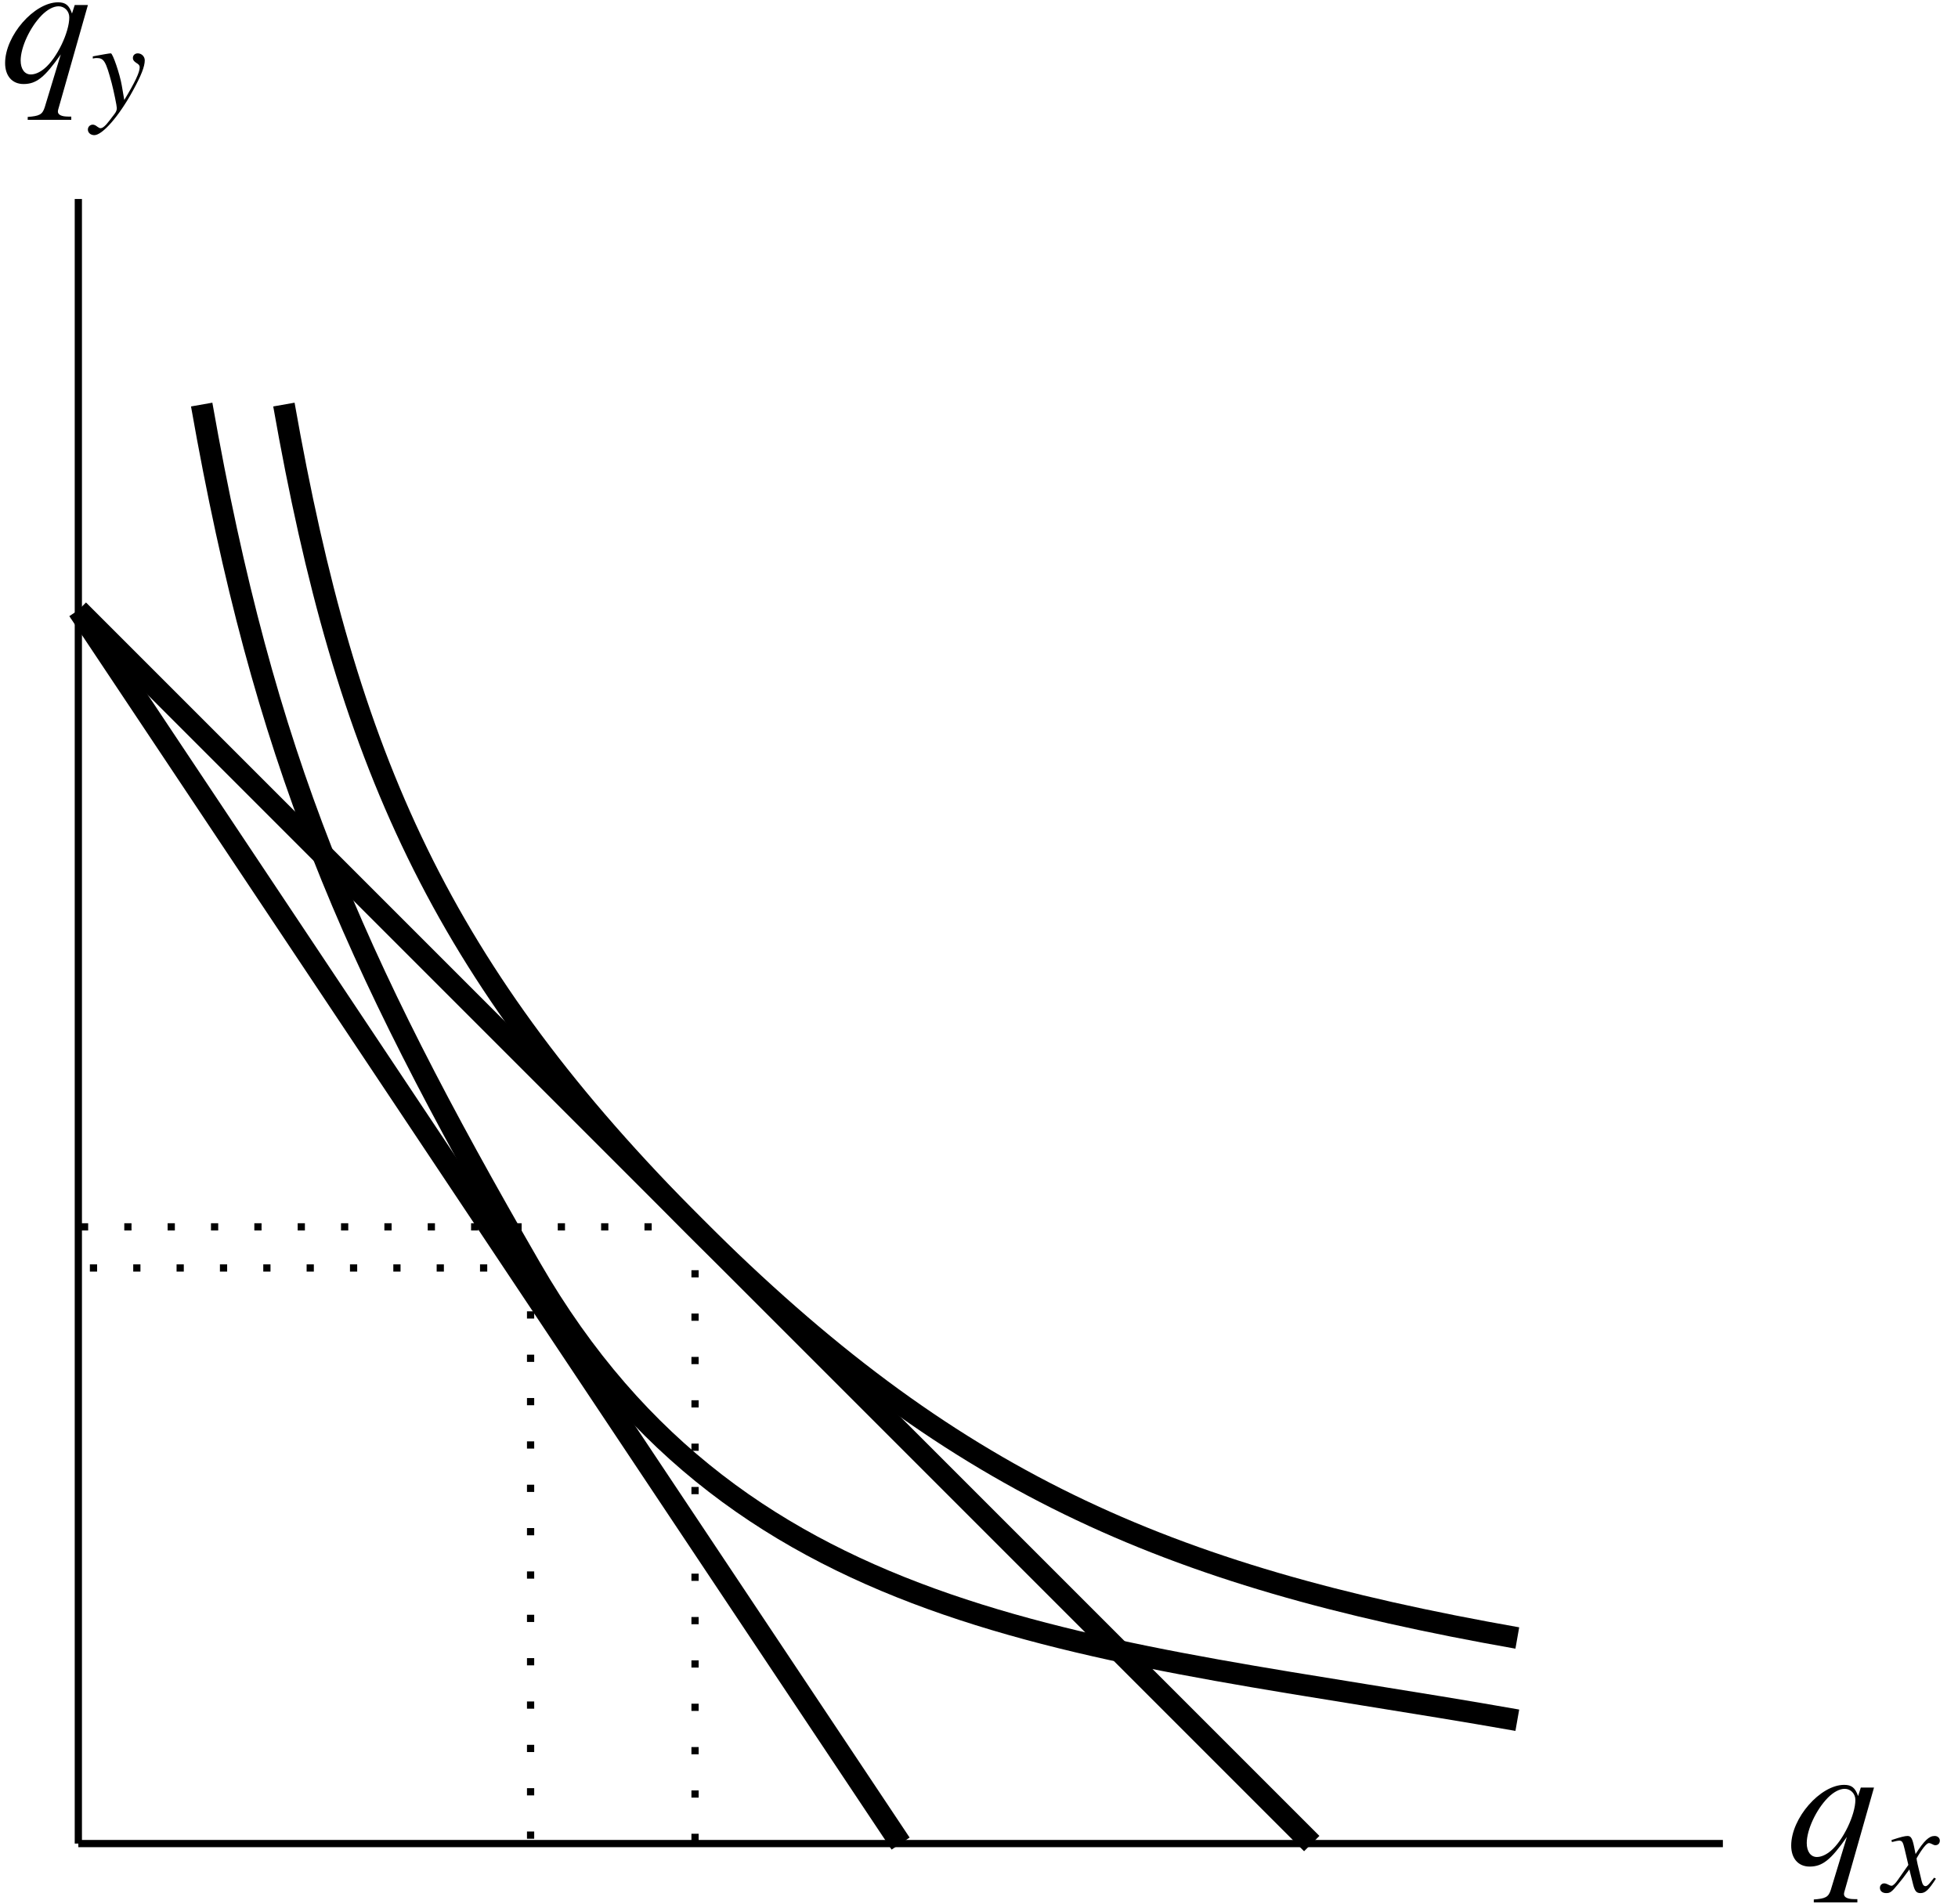
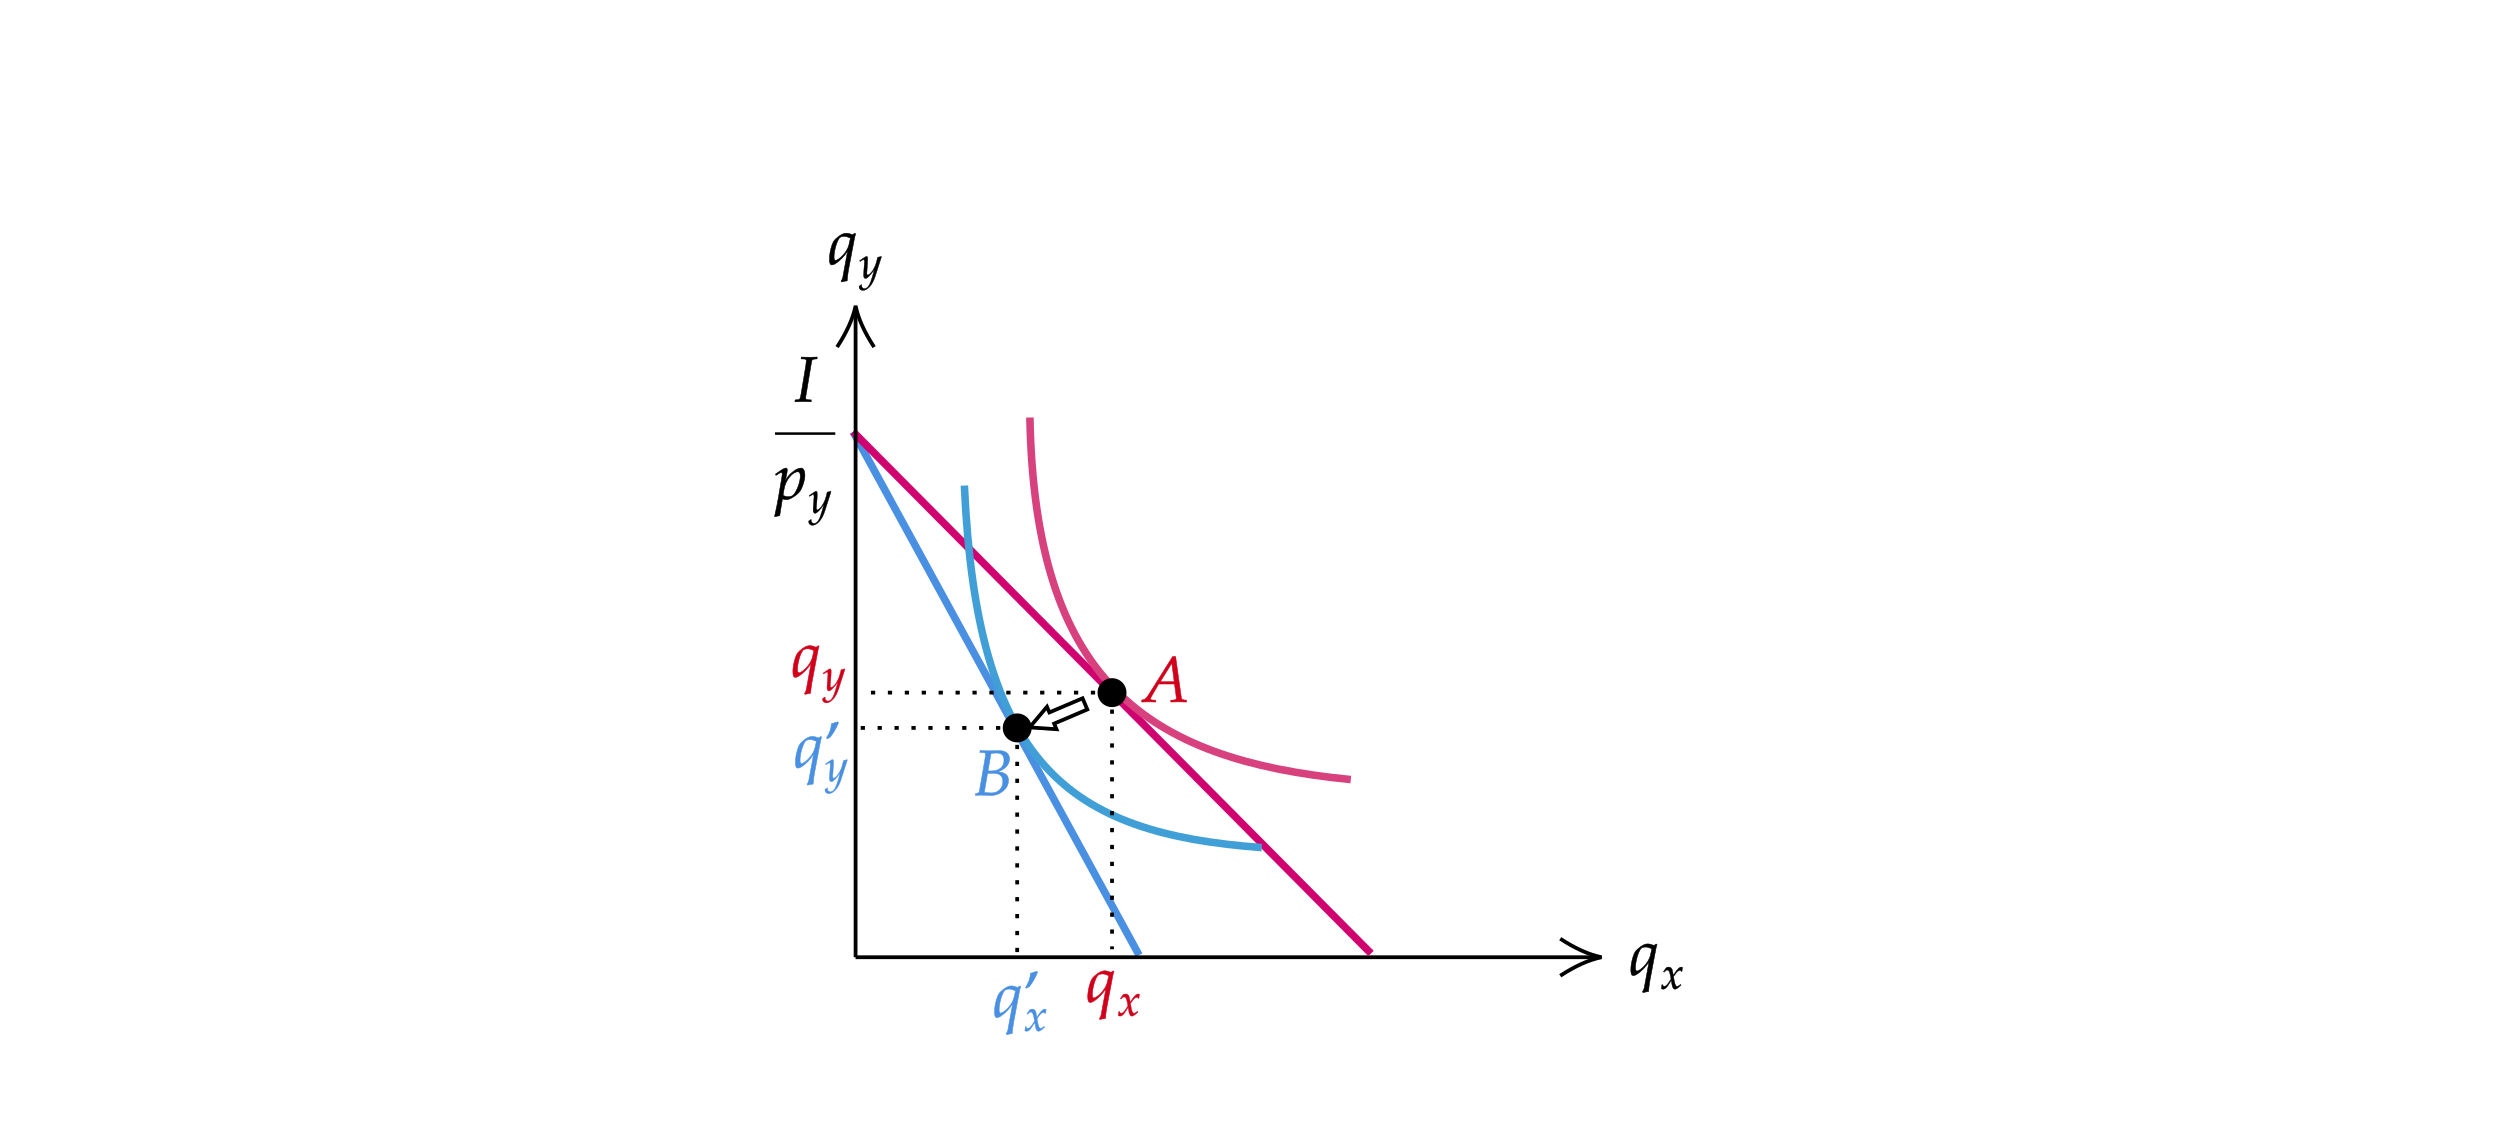
- <svg xmlns="http://www.w3.org/2000/svg" version="1.1" width="108pt" height="105pt" viewBox="0 0 108 105">
-   <g enable-background="new">
-     <path transform="matrix(.00359712,0,0,-.00359712,0,105)" stroke-width="110.783" stroke-linecap="butt" stroke-miterlimit="10" stroke-linejoin="miter" fill="none" stroke="#000000" d="M 1201.24 921.293 L 26418.7 921.293 " />
-     <path transform="matrix(.00359712,0,0,-.00359712,0,105)" d="M 28480.9 69.5 L 28433.8 69.5 C 28331.2 69.5 28273 97.234 28275.8 149.906 C 28275.8 158.219 28278.6 169.313 28281.3 180.391 L 28736 1779.97 L 28533.6 1779.97 L 28492 1649.67 C 28447.7 1777.19 28392.2 1821.55 28278.6 1821.55 C 27912.6 1821.55 27466.3 1311.47 27466.3 890.078 C 27466.3 693.25 27574.4 568.5 27749.1 568.5 C 27945.9 568.5 28073.4 671.078 28320.2 1023.16 L 28073.4 210.891 C 28037.4 100 27993 77.828 27812.8 63.953 L 27812.8 19.609 L 28480.9 19.609 L 28480.9 69.5 Z M 28286.9 1760.56 C 28378.4 1760.56 28450.4 1685.72 28450.4 1591.45 C 28450.4 1361.36 28261.9 967.703 28073.4 809.688 C 28001.3 748.703 27926.5 715.438 27860 715.438 C 27765.7 715.438 27704.7 798.594 27704.7 928.891 C 27704.7 1134.05 27848.9 1441.75 28029.1 1624.72 C 28115 1710.66 28206.5 1760.56 28286.9 1760.56 " />
-     <path transform="matrix(.00359712,0,0,-.00359712,0,105)" d="M 29658.3 398.172 C 29642.8 380.719 29633 369.094 29615.6 345.828 C 29571 287.672 29547.8 268.297 29526.4 268.297 C 29497.4 268.297 29479.9 293.484 29466.3 347.766 C 29462.5 363.281 29460.5 374.906 29458.6 380.719 C 29410.1 576.5 29388.8 665.672 29388.8 694.75 C 29474.1 844 29543.9 929.297 29578.8 929.297 C 29590.4 929.297 29605.9 923.484 29625.3 913.781 C 29648.6 900.219 29662.1 896.344 29677.6 896.344 C 29718.3 896.344 29745.5 925.422 29745.5 966.125 C 29745.5 1006.83 29712.5 1037.84 29666 1037.84 C 29580.7 1037.84 29507 968.063 29373.3 760.656 L 29352 867.266 C 29324.8 999.078 29303.5 1037.84 29251.2 1037.84 C 29208.5 1037.84 29142.6 1020.41 29024.4 981.641 L 29003.1 973.875 L 29010.8 944.797 C 29084.5 962.25 29101.9 966.125 29119.4 966.125 C 29167.8 966.125 29179.5 948.688 29206.6 832.375 L 29262.8 593.953 L 29103.9 367.156 C 29065.1 309 29026.3 274.109 29005 274.109 C 28993.4 274.109 28974 279.922 28954.6 291.547 C 28929.4 305.125 28908.1 310.938 28892.6 310.938 C 28855.7 310.938 28826.7 281.859 28826.7 243.094 C 28826.7 192.688 28865.4 161.672 28923.6 161.672 C 28983.7 161.672 29006.9 179.125 29103.9 297.375 C 29156.2 359.391 29196.9 411.734 29278.3 524.172 L 29336.5 291.547 C 29361.7 192.688 29386.9 161.672 29448.9 161.672 C 29522.6 161.672 29573 208.203 29685.4 382.656 L 29658.3 398.172 " />
-     <path transform="matrix(.00359712,0,0,-.00359712,0,105)" stroke-width="110.783" stroke-linecap="butt" stroke-miterlimit="10" stroke-linejoin="miter" fill="none" stroke="#000000" d="M 1201.24 921.293 L 1201.24 26138.7 " />
-     <path transform="matrix(.00359712,0,0,-.00359712,0,105)" d="M 1092.94 27402.5 L 1045.81 27402.5 C 943.234 27402.5 885.016 27430.2 887.797 27482.9 C 887.797 27491.2 890.563 27502.3 893.344 27513.4 L 1347.98 29113 L 1145.61 29113 L 1104.03 28982.7 C 1059.67 29110.2 1004.23 29154.5 890.563 29154.5 C 524.641 29154.5 78.312 28644.5 78.312 28223.1 C 78.312 28026.3 186.422 27901.5 361.078 27901.5 C 557.906 27901.5 685.422 28004.1 932.156 28356.2 L 685.422 27543.9 C 649.391 27433 605.031 27410.8 424.828 27397 L 424.828 27352.6 L 1092.94 27352.6 L 1092.94 27402.5 Z M 898.891 29093.6 C 990.375 29093.6 1062.44 29018.7 1062.44 28924.5 C 1062.44 28694.4 873.938 28300.7 685.422 28142.7 C 613.344 28081.7 538.5 28048.4 471.969 28048.4 C 377.703 28048.4 316.719 28131.6 316.719 28261.9 C 316.719 28467 460.875 28774.8 641.063 28957.7 C 727 29043.7 818.484 29093.6 898.891 29093.6 " />
-     <path transform="matrix(.00359712,0,0,-.00359712,0,105)" d="M 1423.08 28292.4 C 1448.28 28298.2 1461.84 28300.1 1483.17 28300.1 C 1593.66 28300.1 1622.73 28251.7 1711.91 27918.3 C 1744.86 27792.3 1791.38 27565.5 1791.38 27532.5 C 1791.38 27501.5 1779.75 27470.5 1750.67 27435.6 C 1690.58 27356.1 1651.81 27305.7 1630.48 27282.5 C 1589.78 27239.8 1566.52 27224.3 1541.33 27224.3 C 1529.69 27224.3 1516.13 27230.1 1494.8 27245.6 C 1465.72 27268.9 1444.41 27278.6 1423.08 27278.6 C 1380.44 27278.6 1347.48 27245.6 1347.48 27203 C 1347.48 27154.5 1390.13 27117.7 1446.34 27117.7 C 1570.39 27117.7 1824.33 27408.5 2033.69 27792.3 C 2165.5 28030.7 2219.77 28170.3 2219.77 28265.2 C 2219.77 28323.4 2171.31 28371.8 2113.16 28371.8 C 2068.58 28371.8 2037.56 28342.8 2037.56 28300.1 C 2037.56 28271 2053.06 28249.7 2091.83 28224.5 C 2128.67 28203.2 2142.23 28185.8 2142.23 28158.6 C 2142.23 28081.1 2070.52 27929.9 1905.75 27656.6 L 1866.98 27881.4 C 1837.91 28052 1729.34 28371.8 1700.27 28371.8 L 1692.52 28371.8 C 1690.58 28369.9 1682.83 28369.9 1675.08 28369.9 C 1657.63 28368 1587.84 28356.3 1485.11 28337 C 1475.42 28335 1450.22 28329.2 1423.08 28325.3 L 1423.08 28292.4 " />
-     <path transform="matrix(.00359712,0,0,-.00359712,0,105)" stroke-width="332.357" stroke-linecap="butt" stroke-miterlimit="10" stroke-linejoin="miter" fill="none" stroke="#000000" d="M 3092.55 22986.5 C 4052.57 17541.9 5371.77 14535.3 8136.06 9747.35 C 11390.2 4111.07 16857.1 3942.73 23266.5 2812.61 " />
-     <path transform="matrix(.00359712,0,0,-.00359712,0,105)" stroke-width="332.357" stroke-linecap="butt" stroke-miterlimit="10" stroke-linejoin="miter" fill="none" stroke="#000000" d="M 4353.41 22986.5 C 5311.62 17552.1 6755.79 14279.8 10657.8 10377.8 C 14559.7 6475.84 17832 5031.67 23266.5 4073.47 " />
-     <path transform="matrix(.00359712,0,0,-.00359712,0,105)" stroke-width="332.357" stroke-linecap="butt" stroke-miterlimit="10" stroke-linejoin="miter" fill="none" stroke="#000000" d="M 20114.3 921.293 L 1201.24 19834.4 " />
-     <path transform="matrix(.00359712,0,0,-.00359712,0,105)" stroke-width="110.783" stroke-linecap="butt" stroke-dasharray="110.783,553.929" stroke-miterlimit="10" stroke-linejoin="miter" fill="none" stroke="#000000" d="M 10657.8 10377.8 L 10657.8 921.293 " />
-     <path transform="matrix(.00359712,0,0,-.00359712,0,105)" stroke-width="110.783" stroke-linecap="butt" stroke-dasharray="110.783,553.929" stroke-miterlimit="10" stroke-linejoin="miter" fill="none" stroke="#000000" d="M 10657.8 10377.8 L 1201.24 10377.8 " />
-     <path transform="matrix(.00359712,0,0,-.00359712,0,105)" stroke-width="332.357" stroke-linecap="butt" stroke-miterlimit="10" stroke-linejoin="miter" fill="none" stroke="#000000" d="M 13809.9 921.293 L 1201.24 19834.4 " />
-     <path transform="matrix(.00359712,0,0,-.00359712,0,105)" stroke-width="110.783" stroke-linecap="butt" stroke-dasharray="110.783,553.929" stroke-miterlimit="10" stroke-linejoin="miter" fill="none" stroke="#000000" d="M 8136.06 9747.35 L 8136.06 921.293 " />
-     <path transform="matrix(.00359712,0,0,-.00359712,0,105)" stroke-width="110.783" stroke-linecap="butt" stroke-dasharray="110.783,553.929" stroke-miterlimit="10" stroke-linejoin="miter" fill="none" stroke="#000000" d="M 8136.06 9747.35 L 1201.24 9747.35 " />
-   </g>
+ <svg xmlns="http://www.w3.org/2000/svg" x="0" y="0" width="661.333" height="301.333" style="         width:661.333px;         height:301.333px;         background: transparent;         fill: none; ">
+   <svg class="role-diagram-draw-area">
+     <g class="shapes-region" style="stroke: black; fill: none;">
+       <g class="arrow-line">
+         <path class="connection real" stroke-dasharray="" d="  M225.67,114.22 L301.33,252.67" style="stroke: rgb(74, 144, 226); stroke-opacity: 1; stroke-width: 2; fill: none; fill-opacity: 1;" />
+       </g>
+       <g class="arrow-line">
+         <path class="connection real" stroke-dasharray="" d="  M226.33,253.22 L421.67,253.22" style="stroke: rgb(0, 0, 0); stroke-width: 1; fill: none; fill-opacity: 1;" />
+         <g stroke="#000" transform="matrix(-1,1.2246467991473532e-16,-1.2246467991473532e-16,-1,423.6667,253.2222)" style="stroke: rgb(0, 0, 0); stroke-width: 1;">
+           <path d=" M10.93,-4.9 Q4.96,-1 0,0 Q4.96,1 10.93,4.9" />
+         </g>
+       </g>
+       <g class="arrow-line">
+         <path class="connection real" stroke-dasharray="" d="  M225.67,114.22 L362.67,252.22" style="stroke: rgb(208, 2, 112); stroke-opacity: 1; stroke-width: 2; fill: none; fill-opacity: 1;" />
+       </g>
+       <g class="arrow-line">
+         <path class="connection real" stroke-dasharray="" d="  M226.33,82.89 L226.33,253.22" style="stroke: rgb(0, 0, 0); stroke-width: 1; fill: none; fill-opacity: 1;" />
+         <g stroke="#000" transform="matrix(6.123233995736766e-17,1,-1,6.123233995736766e-17,226.3333,80.88888)" style="stroke: rgb(0, 0, 0); stroke-width: 1;">
+           <path d=" M10.93,-4.9 Q4.96,-1 0,0 Q4.96,1 10.93,4.9" />
+         </g>
+       </g>
+       <g class="arrow-line">
+         <path class="connection real" stroke-dasharray="" d="  M255.11,128.44 C258.44,202.44 282.44,220.44 333.78,224.22" style="stroke: rgb(65, 159, 215); stroke-opacity: 1; stroke-width: 2; fill: none; fill-opacity: 1;" />
+       </g>
+       <g class="arrow-line">
+         <path class="connection real" stroke-dasharray="" d="  M272.44,110.44 C273.78,179.78 302.67,200.89 357.33,206.22" style="stroke: rgb(215, 65, 126); stroke-opacity: 1; stroke-width: 2; fill: none; fill-opacity: 1;" />
+       </g>
+       <g class="composite-shape">
+         <path class="real" d=" M290.83,183.22 C290.83,181.38 292.33,179.89 294.17,179.89 C296.01,179.89 297.5,181.38 297.5,183.22 C297.5,185.06 296.01,186.56 294.17,186.56 C292.33,186.56 290.83,185.06 290.83,183.22 Z" style="stroke-width: 1; stroke: rgb(0, 0, 0); fill: rgb(0, 0, 0); fill-opacity: 1;" />
+       </g>
+       <g class="composite-shape">
+         <path class="real" d=" M265.75,192.56 C265.75,190.71 267.24,189.22 269.08,189.22 C270.92,189.22 272.42,190.71 272.42,192.56 C272.42,194.4 270.92,195.89 269.08,195.89 C267.24,195.89 265.75,194.4 265.75,192.56 Z" style="stroke-width: 1; stroke: rgb(0, 0, 0); fill: rgb(0, 0, 0); fill-opacity: 1;" />
+       </g>
+       <g class="arrow-line">
+         <path class="connection real" stroke-dasharray="1.125 3.35" d="  M294.17,183.22 L294.17,251.11" style="stroke: rgb(0, 0, 0); stroke-width: 1; fill: none; fill-opacity: 1;" />
+       </g>
+       <g class="arrow-line">
+         <path class="connection real" stroke-dasharray="1.125 3.35" d="  M294.17,183.22 L227.78,183.22" style="stroke: rgb(0, 0, 0); stroke-width: 1; fill: none; fill-opacity: 1;" />
+       </g>
+       <g class="arrow-line">
+         <path class="connection real" stroke-dasharray="1.125 3.35" d="  M269.08,192.56 L226.44,192.56" style="stroke: rgb(0, 0, 0); stroke-width: 1; fill: none; fill-opacity: 1;" />
+       </g>
+       <g class="arrow-line">
+         <path class="connection real" stroke-dasharray="1.125 3.35" d="  M269.08,192.56 L269.08,252.44" style="stroke: rgb(0, 0, 0); stroke-width: 1; fill: none; fill-opacity: 1;" />
+       </g>
+       <g class="composite-shape">
+         <path class="real" d=" M272.36,192.42 L276.96,186.97 L277.59,188.46 L286.37,184.72 L287.63,187.68 L278.85,191.42 L279.47,192.9 Z" style="stroke-width: 1; stroke: rgb(0, 0, 0); fill: none; fill-opacity: 1;" />
+       </g>
+       <g />
+     </g>
+     <g />
+     <g />
+     <g />
+   </svg>
+   <svg width="660" height="300" style="width:660px;height:300px;font-family:Asana-Math, Asana;background:transparent;">
+     <g>
+       <g>
+         <g>
+           <g>
+             <g>
+               <g>
+                 <g transform="matrix(1,0,0,1,219,69.88542)">
+                   <path transform="matrix(0.017,0,0,-0.017,0,0)" d="M385 458C342 475 313 482 284 482C209 482 121 394 103 374C63 327 24 181 24 78C24 19 36 -11 60 -11C82 -11 101 -3 133 19C180 51 259 121 308 209L232 -205C227 -229 217 -249 205 -262L214 -276C245 -268 276 -262 300 -259C304 -205 310 -150 319 -100L405 356C416 417 422 443 432 474L418 480ZM118 59C104 59 96 80 96 113C96 209 139 359 181 409C193 424 222 433 254 433C282 433 303 427 351 406L330 311C301 174 160 59 118 59Z" stroke="rgb(0,0,0)" stroke-opacity="1" stroke-width="8" fill="rgb(0,0,0)" fill-opacity="1" />
+                 </g>
+               </g>
+               <g>
+                 <g>
+                   <g>
+                     <g>
+                       <g transform="matrix(1,0,0,1,227.3542,73.55625)">
+                         <path transform="matrix(0.0119,0,0,-0.0119,0,0)" d="M-7 -180C-8 -187 -8 -193 -8 -198C-8 -241 29 -276 74 -276C180 -276 290 -152 349 33L490 473L479 482C450 471 427 465 405 463L370 331C358 284 323 211 290 162C255 111 206 67 184 67C172 67 163 90 164 115L180 322C182 353 184 391 184 419C184 464 177 482 160 482C147 482 133 475 85 442L3 386L14 368L64 398C69 401 80 410 89 410C103 410 111 391 111 358C111 357 111 351 110 343L93 100L92 60C92 18 110 -11 135 -11C172 -11 256 74 331 187L282 16C231 -161 181 -234 111 -234C76 -234 49 -207 49 -172C49 -167 50 -159 51 -150L41 -146Z" stroke="rgb(0,0,0)" stroke-opacity="1" stroke-width="8" fill="rgb(0,0,0)" fill-opacity="1" />
+                       </g>
+                     </g>
+                   </g>
+                 </g>
+               </g>
+             </g>
+           </g>
+         </g>
+       </g>
+     </g>
+     <g>
+       <g>
+         <g>
+           <g>
+             <g>
+               <g>
+                 <g transform="matrix(1,0,0,1,431,257.8854)">
+                   <path transform="matrix(0.017,0,0,-0.017,0,0)" d="M385 458C342 475 313 482 284 482C209 482 121 394 103 374C63 327 24 181 24 78C24 19 36 -11 60 -11C82 -11 101 -3 133 19C180 51 259 121 308 209L232 -205C227 -229 217 -249 205 -262L214 -276C245 -268 276 -262 300 -259C304 -205 310 -150 319 -100L405 356C416 417 422 443 432 474L418 480ZM118 59C104 59 96 80 96 113C96 209 139 359 181 409C193 424 222 433 254 433C282 433 303 427 351 406L330 311C301 174 160 59 118 59Z" stroke="rgb(0,0,0)" stroke-opacity="1" stroke-width="8" fill="rgb(0,0,0)" fill-opacity="1" />
+                 </g>
+               </g>
+               <g>
+                 <g>
+                   <g>
+                     <g>
+                       <g transform="matrix(1,0,0,1,439.3542,261.5563)">
+                         <path transform="matrix(0.0119,0,0,-0.0119,0,0)" d="M9 1C24 -7 40 -11 52 -11C85 -11 124 18 155 65L231 182L242 113C255 28 278 -11 314 -11C336 -11 368 6 400 35L449 79L440 98C404 68 379 53 363 53C348 53 335 63 325 83C316 102 305 139 300 168L282 269L317 318C364 383 391 406 422 406C438 406 450 398 455 383L469 387L484 472C472 479 463 482 454 482C414 482 374 446 312 354L275 299L269 347C257 446 230 482 171 482C145 482 123 474 114 461L56 378L73 368C103 402 123 416 142 416C175 416 197 375 214 277L225 215L185 153C142 86 108 54 80 54C65 54 54 58 52 63L41 91L21 88C21 53 13 27 9 1Z" stroke="rgb(0,0,0)" stroke-opacity="1" stroke-width="8" fill="rgb(0,0,0)" fill-opacity="1" />
+                       </g>
+                     </g>
+                   </g>
+                 </g>
+               </g>
+             </g>
+           </g>
+         </g>
+       </g>
+     </g>
+     <g>
+       <g>
+         <g>
+           <g>
+             <g>
+               <g>
+                 <g>
+                   <g>
+                     <g>
+                       <g transform="matrix(1,0,0,1,210.1667,106.2188)">
+                         <path transform="matrix(0.017,0,0,-0.017,0,0)" d="M103 664L150 662C174 661 185 653 185 636C185 629 179 576 176 559L104 125C89 36 86 31 46 28L10 25L7 -3L39 -3L133 0L227 -3L259 -3L262 25L210 28C184 30 174 37 174 57C174 63 175 74 176 78L265 613C272 652 277 657 316 661L351 664L354 692L248 689C231 689 213 689 170 690L106 692Z" stroke="rgb(0,0,0)" stroke-opacity="1" stroke-width="8" fill="rgb(0,0,0)" fill-opacity="1" />
+                       </g>
+                     </g>
+                   </g>
+                 </g>
+                 <g>
+                   <g>
+                     <g>
+                       <g transform="matrix(1,0,0,1,205.0208,132.0104)">
+                         <path transform="matrix(0.017,0,0,-0.017,0,0)" d="M176 -11C232 -11 347 62 390 125C431 186 465 296 465 371C465 438 442 482 406 482C364 482 311 456 259 409C218 374 198 348 162 289L186 408C189 425 191 440 191 452C191 471 183 482 169 482C148 482 110 461 36 408L8 388L15 368L47 389C75 407 86 412 95 412C105 412 112 403 112 389C112 381 110 361 108 351L50 8C40 -52 21 -143 1 -233L-7 -270L0 -276C21 -269 41 -264 73 -259L115 3C136 -4 158 -11 176 -11ZM143 165C165 293 272 424 355 424C381 424 393 402 393 356C393 275 353 156 300 80C280 51 248 36 207 36C176 36 151 43 125 59Z" stroke="rgb(0,0,0)" stroke-opacity="1" stroke-width="8" fill="rgb(0,0,0)" fill-opacity="1" />
+                       </g>
+                     </g>
+                     <g>
+                       <g>
+                         <g>
+                           <g>
+                             <g transform="matrix(1,0,0,1,214.0104,135.6813)">
+                               <path transform="matrix(0.0119,0,0,-0.0119,0,0)" d="M-7 -180C-8 -187 -8 -193 -8 -198C-8 -241 29 -276 74 -276C180 -276 290 -152 349 33L490 473L479 482C450 471 427 465 405 463L370 331C358 284 323 211 290 162C255 111 206 67 184 67C172 67 163 90 164 115L180 322C182 353 184 391 184 419C184 464 177 482 160 482C147 482 133 475 85 442L3 386L14 368L64 398C69 401 80 410 89 410C103 410 111 391 111 358C111 357 111 351 110 343L93 100L92 60C92 18 110 -11 135 -11C172 -11 256 74 331 187L282 16C231 -161 181 -234 111 -234C76 -234 49 -207 49 -172C49 -167 50 -159 51 -150L41 -146Z" stroke="rgb(0,0,0)" stroke-opacity="1" stroke-width="8" fill="rgb(0,0,0)" fill-opacity="1" />
+                             </g>
+                           </g>
+                         </g>
+                       </g>
+                     </g>
+                   </g>
+                 </g>
+                 <line style="fill:none;stroke-width:0.667px;stroke:rgb(0, 0, 0);" x1="205.021" y1="114.698" x2="220.958" y2="114.698" />
+               </g>
+             </g>
+           </g>
+         </g>
+       </g>
+     </g>
+     <g>
+       <g>
+         <g>
+           <g>
+             <g>
+               <g>
+                 <g transform="matrix(1,0,0,1,287.3333,265)">
+                   <path transform="matrix(0.017,0,0,-0.017,0,0)" d="M385 458C342 475 313 482 284 482C209 482 121 394 103 374C63 327 24 181 24 78C24 19 36 -11 60 -11C82 -11 101 -3 133 19C180 51 259 121 308 209L232 -205C227 -229 217 -249 205 -262L214 -276C245 -268 276 -262 300 -259C304 -205 310 -150 319 -100L405 356C416 417 422 443 432 474L418 480ZM118 59C104 59 96 80 96 113C96 209 139 359 181 409C193 424 222 433 254 433C282 433 303 427 351 406L330 311C301 174 160 59 118 59Z" stroke="rgb(208,2,27)" stroke-opacity="1" stroke-width="8" fill="rgb(208,2,27)" fill-opacity="1" />
+                 </g>
+               </g>
+               <g>
+                 <g>
+                   <g>
+                     <g>
+                       <g transform="matrix(1,0,0,1,295.6875,268.6708)">
+                         <path transform="matrix(0.0119,0,0,-0.0119,0,0)" d="M9 1C24 -7 40 -11 52 -11C85 -11 124 18 155 65L231 182L242 113C255 28 278 -11 314 -11C336 -11 368 6 400 35L449 79L440 98C404 68 379 53 363 53C348 53 335 63 325 83C316 102 305 139 300 168L282 269L317 318C364 383 391 406 422 406C438 406 450 398 455 383L469 387L484 472C472 479 463 482 454 482C414 482 374 446 312 354L275 299L269 347C257 446 230 482 171 482C145 482 123 474 114 461L56 378L73 368C103 402 123 416 142 416C175 416 197 375 214 277L225 215L185 153C142 86 108 54 80 54C65 54 54 58 52 63L41 91L21 88C21 53 13 27 9 1Z" stroke="rgb(208,2,27)" stroke-opacity="1" stroke-width="8" fill="rgb(208,2,27)" fill-opacity="1" />
+                       </g>
+                     </g>
+                   </g>
+                 </g>
+               </g>
+             </g>
+           </g>
+         </g>
+       </g>
+     </g>
+     <g>
+       <g>
+         <g>
+           <g>
+             <g>
+               <g>
+                 <g transform="matrix(1,0,0,1,209.3333,178.9896)">
+                   <path transform="matrix(0.017,0,0,-0.017,0,0)" d="M385 458C342 475 313 482 284 482C209 482 121 394 103 374C63 327 24 181 24 78C24 19 36 -11 60 -11C82 -11 101 -3 133 19C180 51 259 121 308 209L232 -205C227 -229 217 -249 205 -262L214 -276C245 -268 276 -262 300 -259C304 -205 310 -150 319 -100L405 356C416 417 422 443 432 474L418 480ZM118 59C104 59 96 80 96 113C96 209 139 359 181 409C193 424 222 433 254 433C282 433 303 427 351 406L330 311C301 174 160 59 118 59Z" stroke="rgb(208,2,27)" stroke-opacity="1" stroke-width="8" fill="rgb(208,2,27)" fill-opacity="1" />
+                 </g>
+               </g>
+               <g>
+                 <g>
+                   <g>
+                     <g>
+                       <g transform="matrix(1,0,0,1,217.6875,182.6604)">
+                         <path transform="matrix(0.0119,0,0,-0.0119,0,0)" d="M-7 -180C-8 -187 -8 -193 -8 -198C-8 -241 29 -276 74 -276C180 -276 290 -152 349 33L490 473L479 482C450 471 427 465 405 463L370 331C358 284 323 211 290 162C255 111 206 67 184 67C172 67 163 90 164 115L180 322C182 353 184 391 184 419C184 464 177 482 160 482C147 482 133 475 85 442L3 386L14 368L64 398C69 401 80 410 89 410C103 410 111 391 111 358C111 357 111 351 110 343L93 100L92 60C92 18 110 -11 135 -11C172 -11 256 74 331 187L282 16C231 -161 181 -234 111 -234C76 -234 49 -207 49 -172C49 -167 50 -159 51 -150L41 -146Z" stroke="rgb(208,2,27)" stroke-opacity="1" stroke-width="8" fill="rgb(208,2,27)" fill-opacity="1" />
+                       </g>
+                     </g>
+                   </g>
+                 </g>
+               </g>
+             </g>
+           </g>
+         </g>
+       </g>
+     </g>
+     <g>
+       <g>
+         <g>
+           <g>
+             <g>
+               <g>
+                 <g transform="matrix(1,0,0,1,210,203)">
+                   <path transform="matrix(0.017,0,0,-0.017,0,0)" d="M385 458C342 475 313 482 284 482C209 482 121 394 103 374C63 327 24 181 24 78C24 19 36 -11 60 -11C82 -11 101 -3 133 19C180 51 259 121 308 209L232 -205C227 -229 217 -249 205 -262L214 -276C245 -268 276 -262 300 -259C304 -205 310 -150 319 -100L405 356C416 417 422 443 432 474L418 480ZM118 59C104 59 96 80 96 113C96 209 139 359 181 409C193 424 222 433 254 433C282 433 303 427 351 406L330 311C301 174 160 59 118 59ZM566 470C623 543 661 610 695 696L682 709C646 697 636 694 585 679C579 599 555 533 507 456L522 446Z" stroke="rgb(74,144,226)" stroke-opacity="1" stroke-width="8" fill="rgb(74,144,226)" fill-opacity="1" />
+                 </g>
+               </g>
+               <g>
+                 <g>
+                   <g>
+                     <g>
+                       <g transform="matrix(1,0,0,1,218.3229,206.6708)">
+                         <path transform="matrix(0.0119,0,0,-0.0119,0,0)" d="M-7 -180C-8 -187 -8 -193 -8 -198C-8 -241 29 -276 74 -276C180 -276 290 -152 349 33L490 473L479 482C450 471 427 465 405 463L370 331C358 284 323 211 290 162C255 111 206 67 184 67C172 67 163 90 164 115L180 322C182 353 184 391 184 419C184 464 177 482 160 482C147 482 133 475 85 442L3 386L14 368L64 398C69 401 80 410 89 410C103 410 111 391 111 358C111 357 111 351 110 343L93 100L92 60C92 18 110 -11 135 -11C172 -11 256 74 331 187L282 16C231 -161 181 -234 111 -234C76 -234 49 -207 49 -172C49 -167 50 -159 51 -150L41 -146Z" stroke="rgb(74,144,226)" stroke-opacity="1" stroke-width="8" fill="rgb(74,144,226)" fill-opacity="1" />
+                       </g>
+                     </g>
+                   </g>
+                 </g>
+               </g>
+             </g>
+           </g>
+         </g>
+       </g>
+     </g>
+     <g>
+       <g>
+         <g>
+           <g>
+             <g>
+               <g>
+                 <g transform="matrix(1,0,0,1,262.6667,269)">
+                   <path transform="matrix(0.017,0,0,-0.017,0,0)" d="M385 458C342 475 313 482 284 482C209 482 121 394 103 374C63 327 24 181 24 78C24 19 36 -11 60 -11C82 -11 101 -3 133 19C180 51 259 121 308 209L232 -205C227 -229 217 -249 205 -262L214 -276C245 -268 276 -262 300 -259C304 -205 310 -150 319 -100L405 356C416 417 422 443 432 474L418 480ZM118 59C104 59 96 80 96 113C96 209 139 359 181 409C193 424 222 433 254 433C282 433 303 427 351 406L330 311C301 174 160 59 118 59ZM566 470C623 543 661 610 695 696L682 709C646 697 636 694 585 679C579 599 555 533 507 456L522 446Z" stroke="rgb(74,144,226)" stroke-opacity="1" stroke-width="8" fill="rgb(74,144,226)" fill-opacity="1" />
+                 </g>
+               </g>
+               <g>
+                 <g>
+                   <g>
+                     <g>
+                       <g transform="matrix(1,0,0,1,270.9896,272.6708)">
+                         <path transform="matrix(0.0119,0,0,-0.0119,0,0)" d="M9 1C24 -7 40 -11 52 -11C85 -11 124 18 155 65L231 182L242 113C255 28 278 -11 314 -11C336 -11 368 6 400 35L449 79L440 98C404 68 379 53 363 53C348 53 335 63 325 83C316 102 305 139 300 168L282 269L317 318C364 383 391 406 422 406C438 406 450 398 455 383L469 387L484 472C472 479 463 482 454 482C414 482 374 446 312 354L275 299L269 347C257 446 230 482 171 482C145 482 123 474 114 461L56 378L73 368C103 402 123 416 142 416C175 416 197 375 214 277L225 215L185 153C142 86 108 54 80 54C65 54 54 58 52 63L41 91L21 88C21 53 13 27 9 1Z" stroke="rgb(74,144,226)" stroke-opacity="1" stroke-width="8" fill="rgb(74,144,226)" fill-opacity="1" />
+                       </g>
+                     </g>
+                   </g>
+                 </g>
+               </g>
+             </g>
+           </g>
+         </g>
+       </g>
+     </g>
+     <g>
+       <g>
+         <g>
+           <g>
+             <g>
+               <g>
+                 <g transform="matrix(1,0,0,1,301.5521,185.6562)">
+                   <path transform="matrix(0.017,0,0,-0.017,0,0)" d="M567 55C567 39 552 30 524 28L480 25L480 -3C582 0 582 0 602 0C622 0 622 0 724 -3L724 25L698 28C651 35 650 35 642 80L555 705L509 705L136 112C100 56 82 40 48 32L28 27L28 -3C120 0 120 0 140 0C159 0 161 0 247 -3L247 25L195 28C179 29 164 38 164 47C164 55 171 69 190 102L292 277L538 277L563 89L563 86C563 84 567 69 567 55ZM496 601L533 313L317 313Z" stroke="rgb(208,2,27)" stroke-opacity="1" stroke-width="8" fill="rgb(208,2,27)" fill-opacity="1" />
+                 </g>
+               </g>
+             </g>
+           </g>
+         </g>
+       </g>
+     </g>
+     <g>
+       <g>
+         <g>
+           <g>
+             <g>
+               <g>
+                 <g transform="matrix(1,0,0,1,257.5521,210.3333)">
+                   <path transform="matrix(0.017,0,0,-0.017,0,0)" d="M543 227C543 337 459 353 377 365C434 385 459 397 490 425C536 464 559 511 559 562C559 644 501 692 401 692C399 692 389 692 374 691L311 690C299 689 263 689 251 689C232 689 201 690 152 691L100 692L97 664L150 662C174 661 185 653 185 635C185 621 181 589 176 559L89 55C85 37 73 30 31 23L26 -3L63 -2C90 0 105 0 117 0C128 0 154 -1 180 -2L217 -3L237 -4C256 -5 269 -6 277 -6C392 -6 543 87 543 227ZM166 41L217 340L302 340C405 340 455 298 455 211C455 108 382 34 282 34C228 34 207 38 166 41ZM352 655C433 655 473 619 473 544C473 439 399 376 275 376L223 376L272 650C288 650 329 655 352 655Z" stroke="rgb(74,144,226)" stroke-opacity="1" stroke-width="8" fill="rgb(74,144,226)" fill-opacity="1" />
+                 </g>
+               </g>
+             </g>
+           </g>
+         </g>
+       </g>
+     </g>
+   </svg>
</svg>
